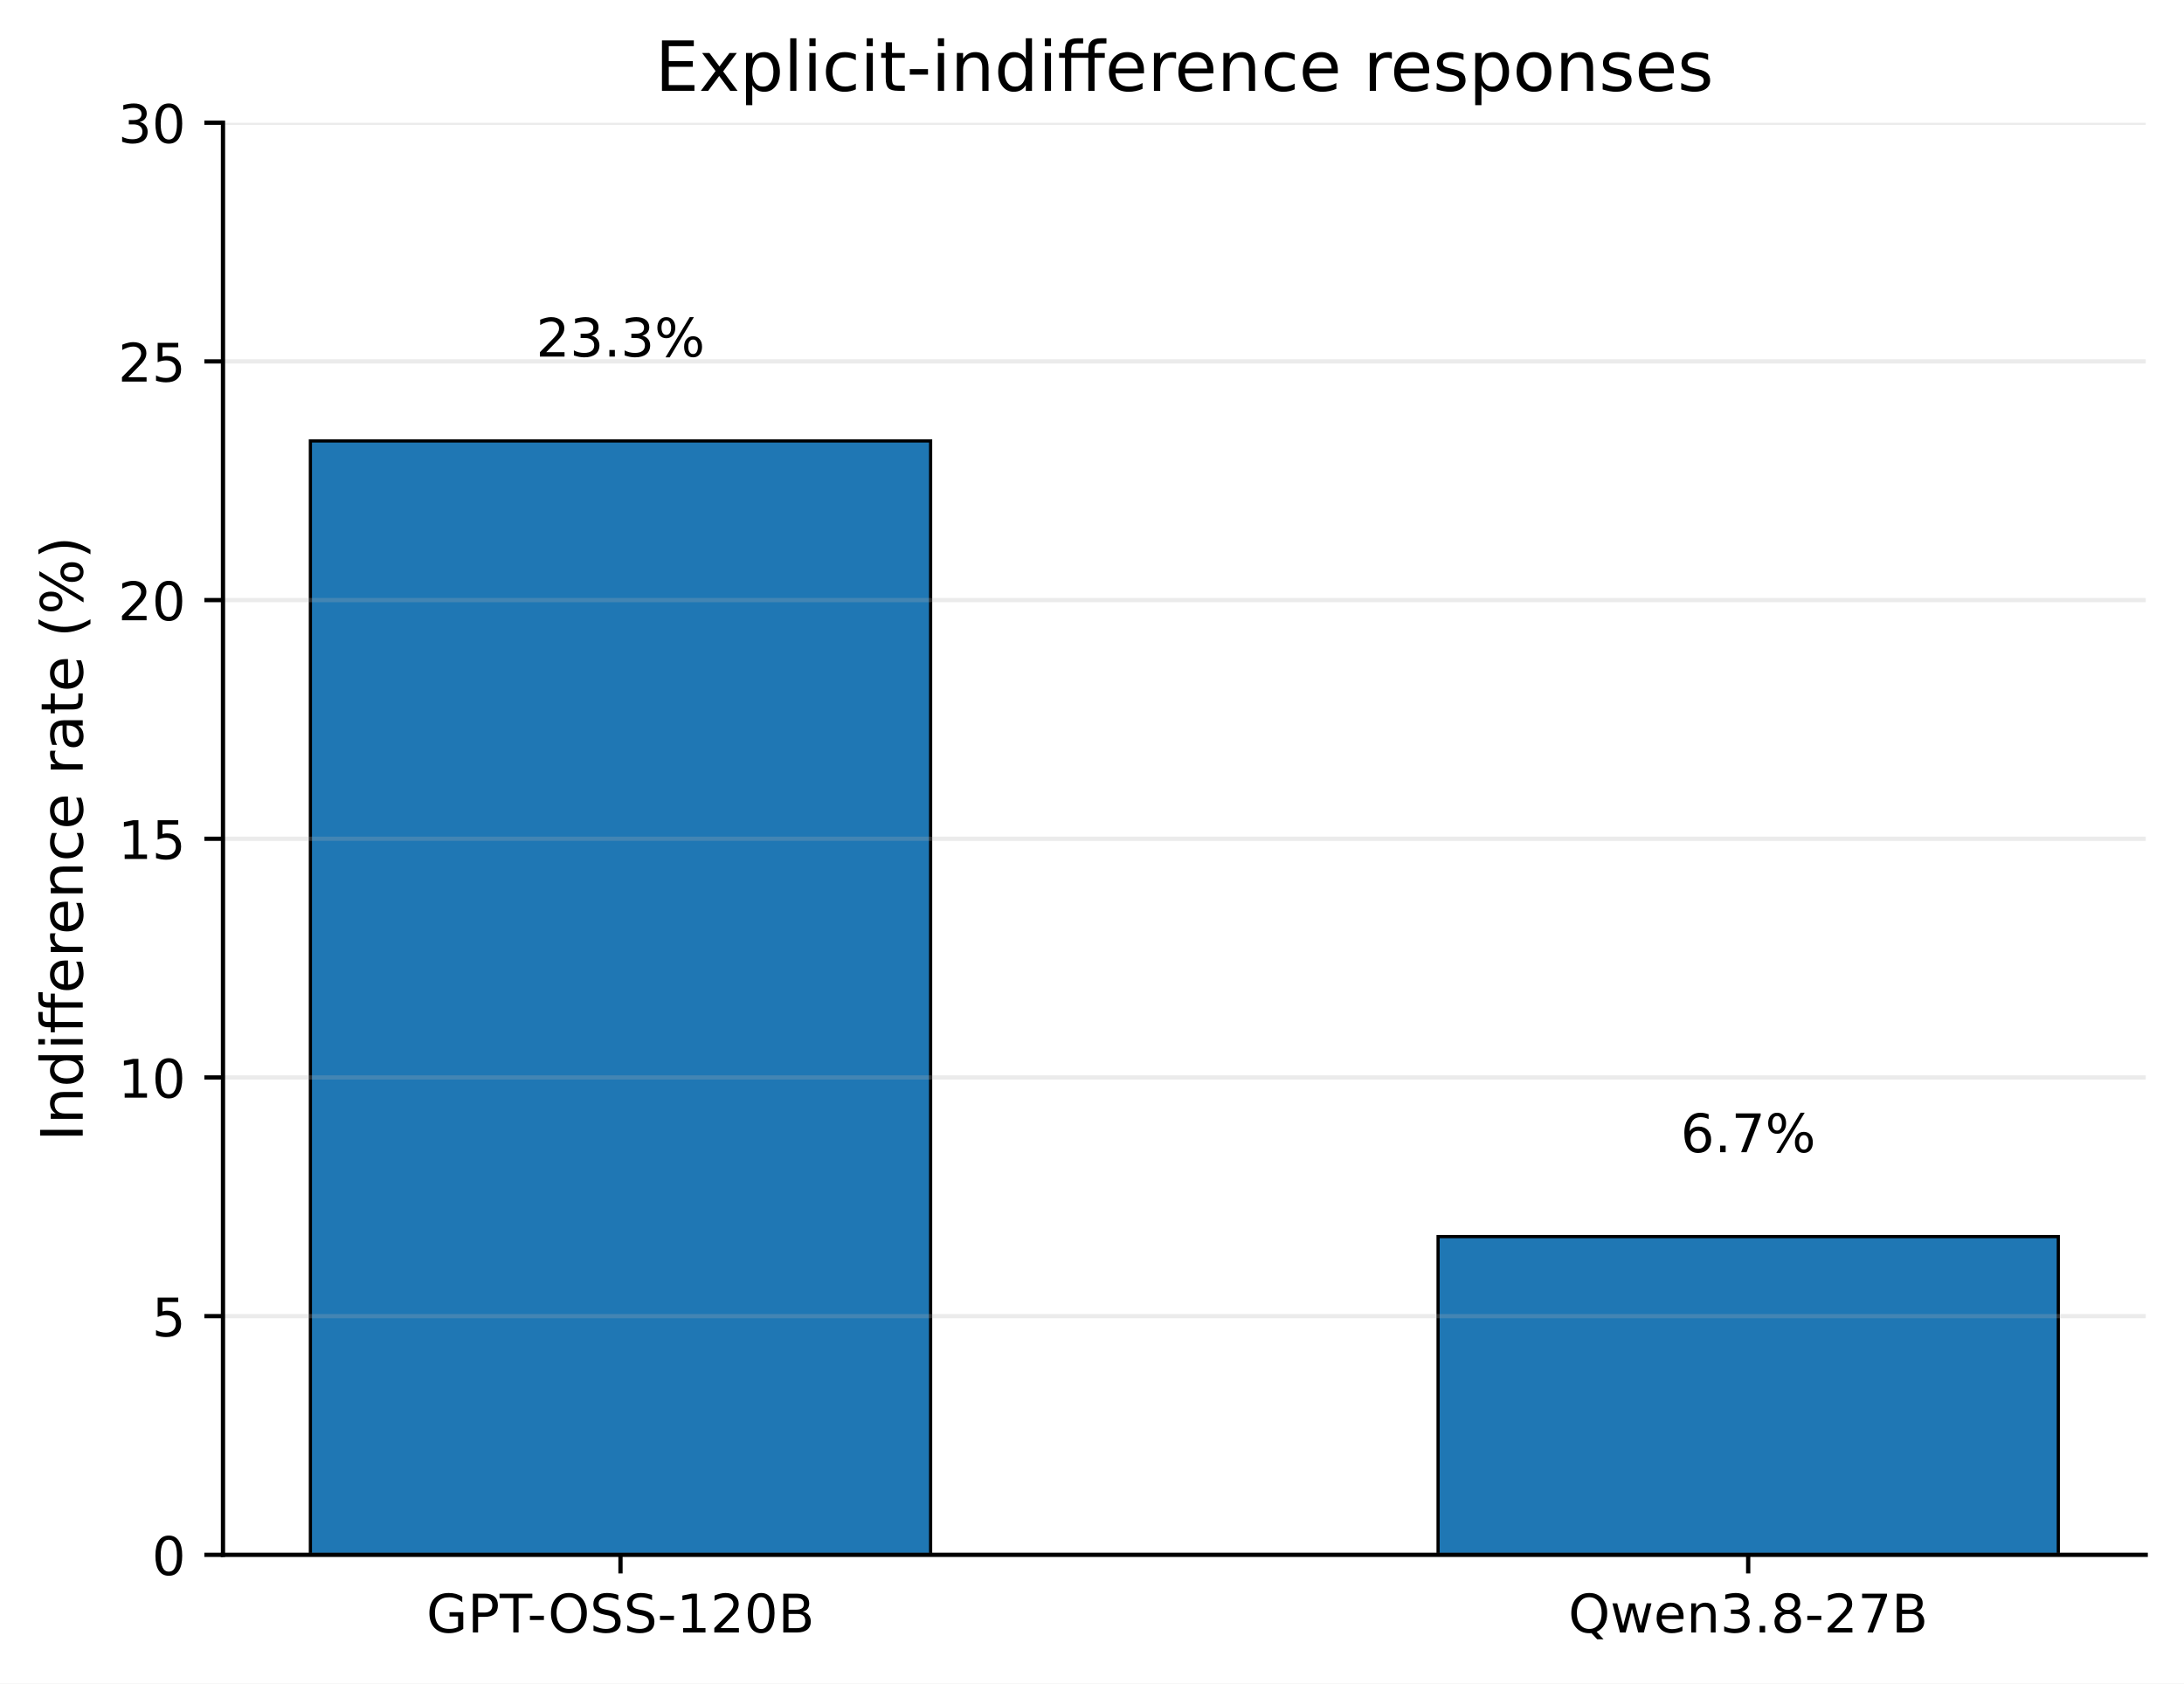
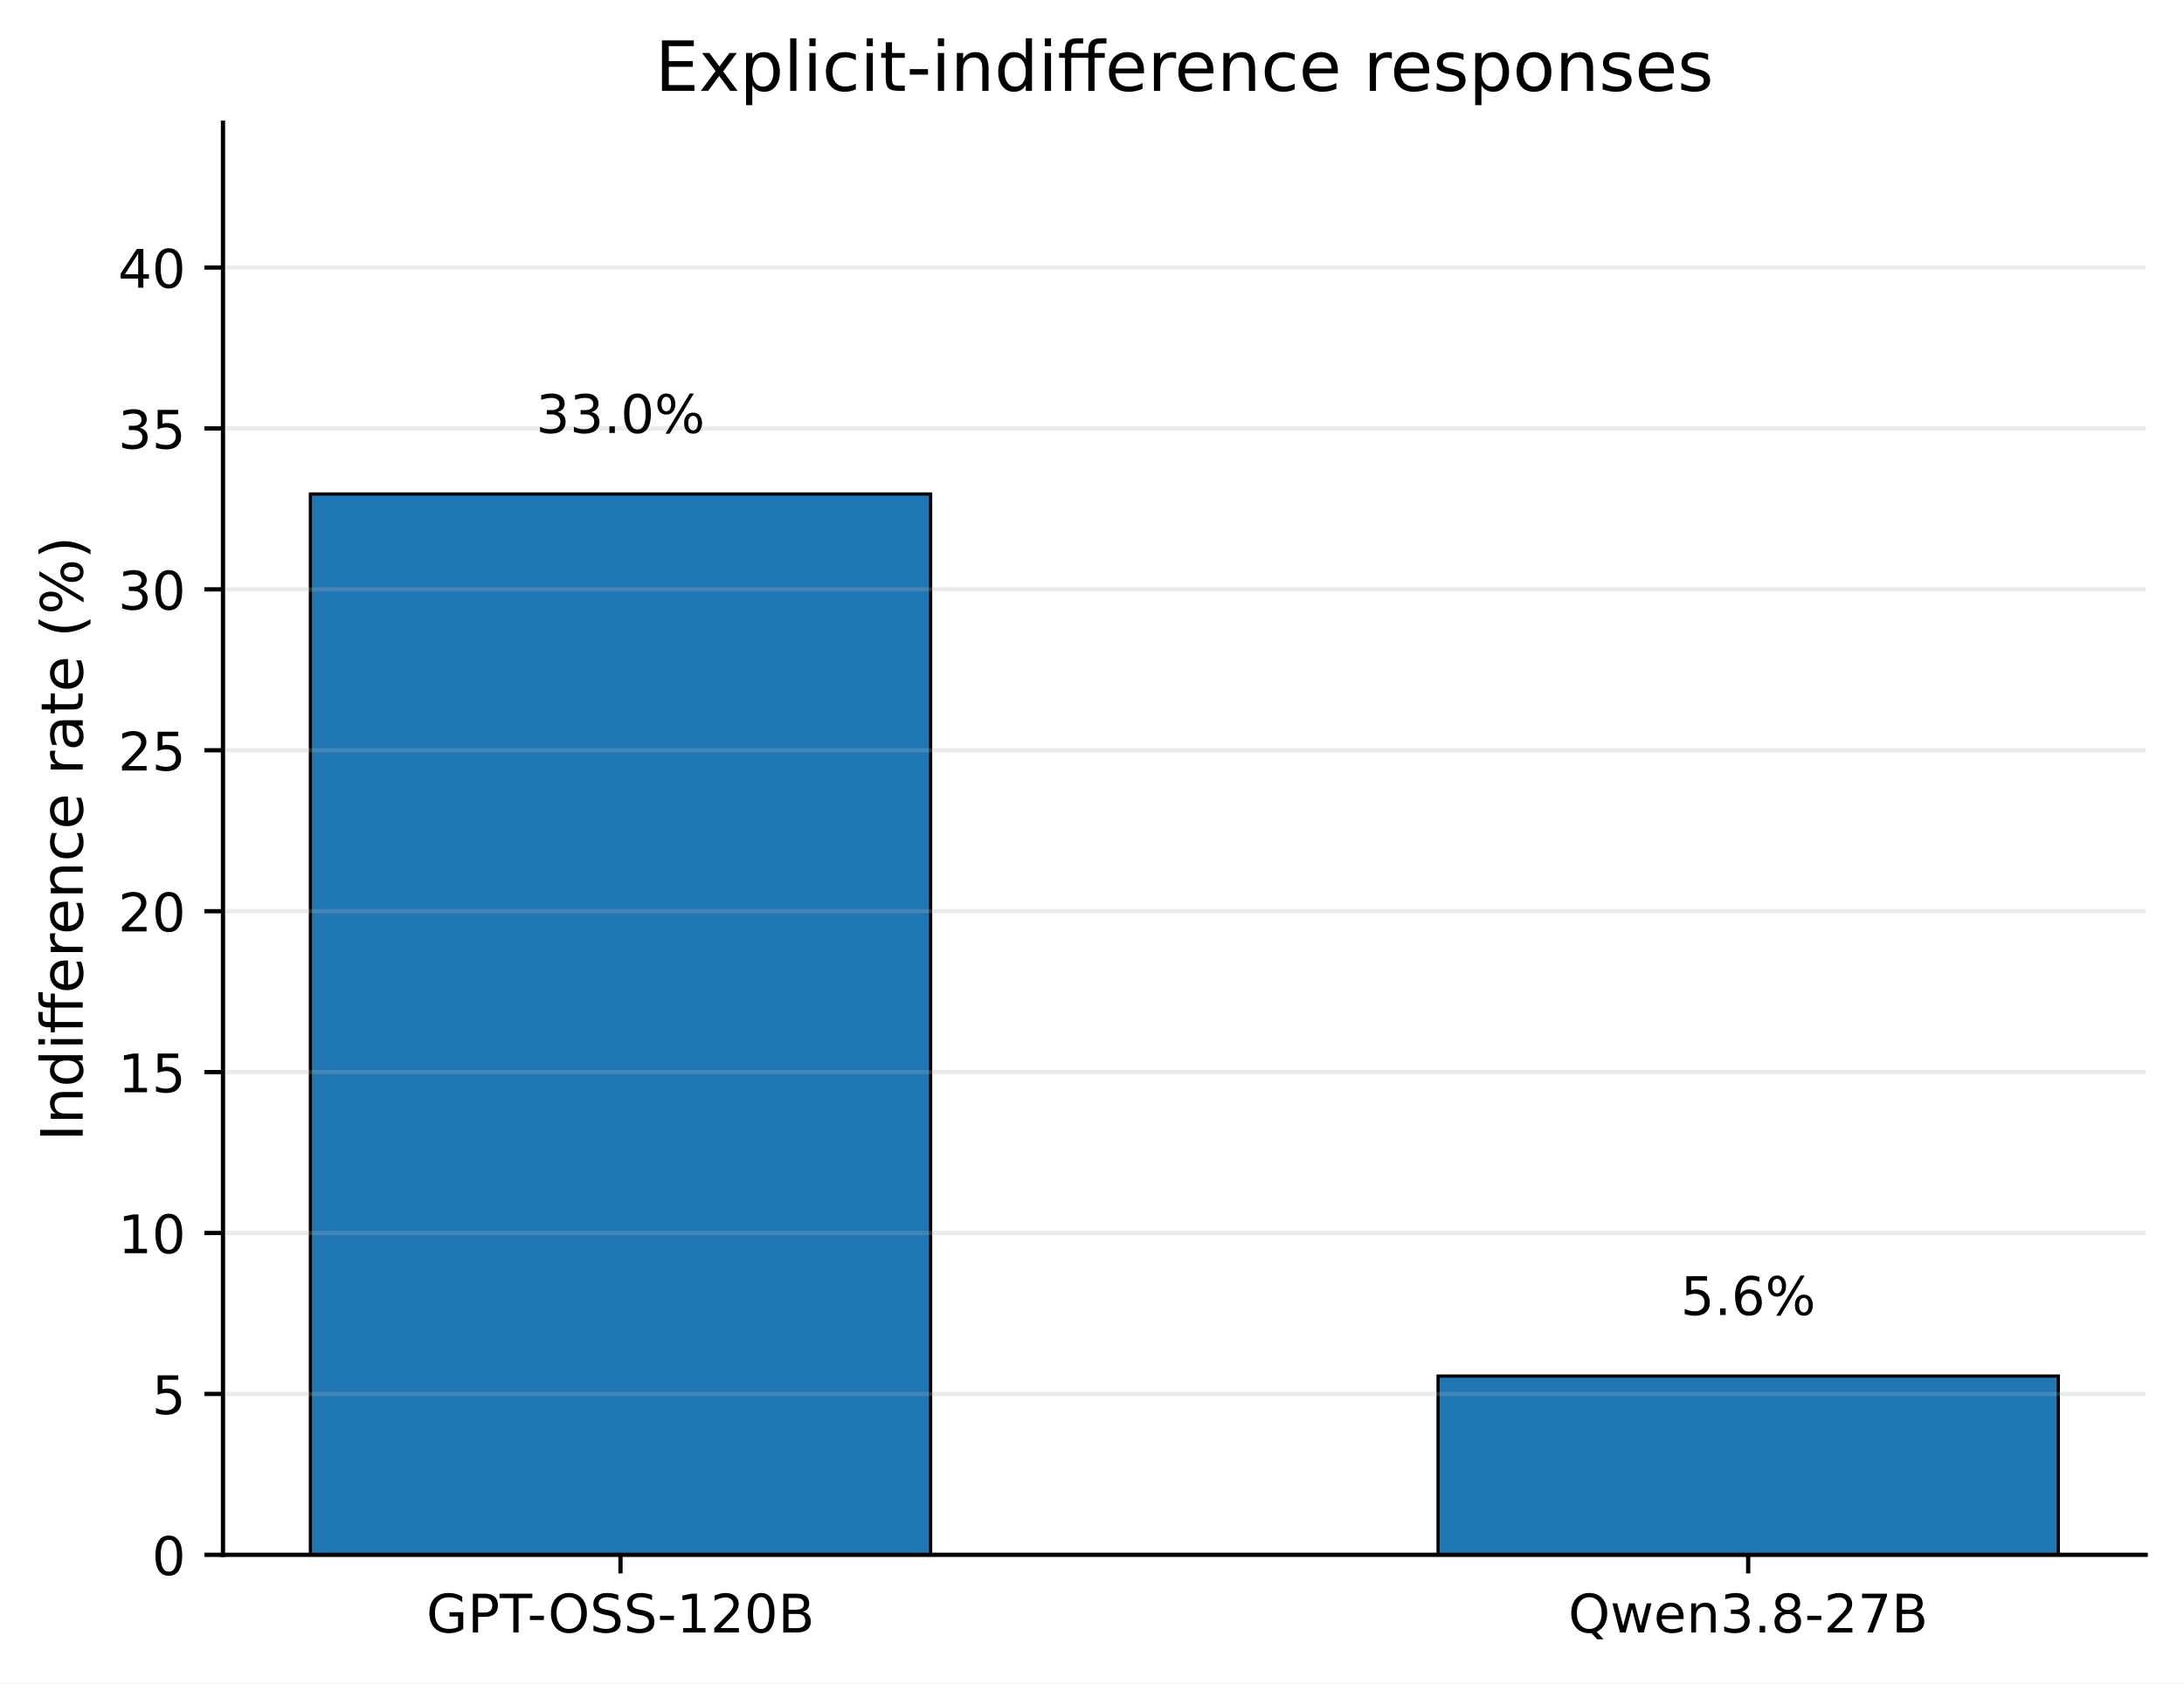
<svg xmlns="http://www.w3.org/2000/svg" xmlns:xlink="http://www.w3.org/1999/xlink" width="410.646pt" height="316.598pt" viewBox="0 0 410.646 316.598" version="1.1">
  <defs>
    <style type="text/css">*{stroke-linejoin: round; stroke-linecap: butt}</style>
  </defs>
  <g id="figure_1">
    <g id="patch_1">
      <path d="M 0 316.598  L 410.646 316.598  L 410.646 0  L 0 0  z " style="fill: #ffffff" />
    </g>
    <g id="axes_1">
      <g id="patch_2">
        <path d="M 41.926 292.398  L 403.446 292.398  L 403.446 23.078  L 41.926 23.078  z " style="fill: #ffffff" />
      </g>
      <g id="patch_3">
-         <path d="M 58.359 292.398  L 174.978 292.398  L 174.978 82.927  L 58.359 82.927  z " clip-path="url(#pffc0997124)" style="fill: #1f77b4; stroke: #000000; stroke-width: 0.6; stroke-linejoin: miter" />
+         <path d="M 58.359 292.398  L 174.978 292.398  L 174.978 92.902  L 58.359 92.902  z " clip-path="url(#pa7d1e734dc)" style="fill: #1f77b4; stroke: #000000; stroke-width: 0.6; stroke-linejoin: miter" />
      </g>
      <g id="patch_4">
-         <path d="M 270.394 292.398  L 387.013 292.398  L 387.013 232.549  L 270.394 232.549  z " clip-path="url(#pffc0997124)" style="fill: #1f77b4; stroke: #000000; stroke-width: 0.6; stroke-linejoin: miter" />
+         <path d="M 270.394 292.398  L 387.013 292.398  L 387.013 258.775  L 270.394 258.775  z " clip-path="url(#pa7d1e734dc)" style="fill: #1f77b4; stroke: #000000; stroke-width: 0.6; stroke-linejoin: miter" />
      </g>
      <g id="matplotlib.axis_1">
        <g id="xtick_1">
          <g id="line2d_1">
            <defs>
-               <path id="m2dc1c7b714" d="M 0 0  L 0 3.5  " style="stroke: #000000; stroke-width: 0.8" />
+               <path id="m3d6f9b6d3c" d="M 0 0  L 0 3.5  " style="stroke: #000000; stroke-width: 0.8" />
            </defs>
            <g>
-               <use xlink:href="#m2dc1c7b714" x="116.668" y="292.398" style="stroke: #000000; stroke-width: 0.8" />
+               <use xlink:href="#m3d6f9b6d3c" x="116.668" y="292.398" style="stroke: #000000; stroke-width: 0.8" />
            </g>
          </g>
          <g id="text_1">
            <g transform="translate(80.17842 306.9956) scale(0.1 -0.1)">
              <defs>
                <path id="DejaVuSans-2a" d="M 3809 666  L 3809 1919  L 2778 1919  L 2778 2438  L 4434 2438  L 4434 434  Q 4069 175 3628 42  Q 3188 -91 2688 -91  Q 1594 -91 976 548  Q 359 1188 359 2328  Q 359 3472 976 4111  Q 1594 4750 2688 4750  Q 3144 4750 3555 4637  Q 3966 4525 4313 4306  L 4313 3634  Q 3963 3931 3569 4081  Q 3175 4231 2741 4231  Q 1884 4231 1454 3753  Q 1025 3275 1025 2328  Q 1025 1384 1454 906  Q 1884 428 2741 428  Q 3075 428 3337 486  Q 3600 544 3809 666  z " transform="scale(0.015625)" />
                <path id="DejaVuSans-33" d="M 1259 4147  L 1259 2394  L 2053 2394  Q 2494 2394 2734 2622  Q 2975 2850 2975 3272  Q 2975 3691 2734 3919  Q 2494 4147 2053 4147  L 1259 4147  z M 628 4666  L 2053 4666  Q 2838 4666 3239 4311  Q 3641 3956 3641 3272  Q 3641 2581 3239 2228  Q 2838 1875 2053 1875  L 1259 1875  L 1259 0  L 628 0  L 628 4666  z " transform="scale(0.015625)" />
                <path id="DejaVuSans-37" d="M -19 4666  L 3928 4666  L 3928 4134  L 2272 4134  L 2272 0  L 1638 0  L 1638 4134  L -19 4134  L -19 4666  z " transform="scale(0.015625)" />
                <path id="DejaVuSans-10" d="M 313 2009  L 1997 2009  L 1997 1497  L 313 1497  L 313 2009  z " transform="scale(0.015625)" />
                <path id="DejaVuSans-32" d="M 2522 4238  Q 1834 4238 1429 3725  Q 1025 3213 1025 2328  Q 1025 1447 1429 934  Q 1834 422 2522 422  Q 3209 422 3611 934  Q 4013 1447 4013 2328  Q 4013 3213 3611 3725  Q 3209 4238 2522 4238  z M 2522 4750  Q 3503 4750 4090 4092  Q 4678 3434 4678 2328  Q 4678 1225 4090 567  Q 3503 -91 2522 -91  Q 1538 -91 948 565  Q 359 1222 359 2328  Q 359 3434 948 4092  Q 1538 4750 2522 4750  z " transform="scale(0.015625)" />
                <path id="DejaVuSans-36" d="M 3425 4513  L 3425 3897  Q 3066 4069 2747 4153  Q 2428 4238 2131 4238  Q 1616 4238 1336 4038  Q 1056 3838 1056 3469  Q 1056 3159 1242 3001  Q 1428 2844 1947 2747  L 2328 2669  Q 3034 2534 3370 2195  Q 3706 1856 3706 1288  Q 3706 609 3251 259  Q 2797 -91 1919 -91  Q 1588 -91 1214 -16  Q 841 59 441 206  L 441 856  Q 825 641 1194 531  Q 1563 422 1919 422  Q 2459 422 2753 634  Q 3047 847 3047 1241  Q 3047 1584 2836 1778  Q 2625 1972 2144 2069  L 1759 2144  Q 1053 2284 737 2584  Q 422 2884 422 3419  Q 422 4038 858 4394  Q 1294 4750 2059 4750  Q 2388 4750 2728 4690  Q 3069 4631 3425 4513  z " transform="scale(0.015625)" />
                <path id="DejaVuSans-14" d="M 794 531  L 1825 531  L 1825 4091  L 703 3866  L 703 4441  L 1819 4666  L 2450 4666  L 2450 531  L 3481 531  L 3481 0  L 794 0  L 794 531  z " transform="scale(0.015625)" />
                <path id="DejaVuSans-15" d="M 1228 531  L 3431 531  L 3431 0  L 469 0  L 469 531  Q 828 903 1448 1529  Q 2069 2156 2228 2338  Q 2531 2678 2651 2914  Q 2772 3150 2772 3378  Q 2772 3750 2511 3984  Q 2250 4219 1831 4219  Q 1534 4219 1204 4116  Q 875 4013 500 3803  L 500 4441  Q 881 4594 1212 4672  Q 1544 4750 1819 4750  Q 2544 4750 2975 4387  Q 3406 4025 3406 3419  Q 3406 3131 3298 2873  Q 3191 2616 2906 2266  Q 2828 2175 2409 1742  Q 1991 1309 1228 531  z " transform="scale(0.015625)" />
                <path id="DejaVuSans-13" d="M 2034 4250  Q 1547 4250 1301 3770  Q 1056 3291 1056 2328  Q 1056 1369 1301 889  Q 1547 409 2034 409  Q 2525 409 2770 889  Q 3016 1369 3016 2328  Q 3016 3291 2770 3770  Q 2525 4250 2034 4250  z M 2034 4750  Q 2819 4750 3233 4129  Q 3647 3509 3647 2328  Q 3647 1150 3233 529  Q 2819 -91 2034 -91  Q 1250 -91 836 529  Q 422 1150 422 2328  Q 422 3509 836 4129  Q 1250 4750 2034 4750  z " transform="scale(0.015625)" />
                <path id="DejaVuSans-25" d="M 1259 2228  L 1259 519  L 2272 519  Q 2781 519 3026 730  Q 3272 941 3272 1375  Q 3272 1813 3026 2020  Q 2781 2228 2272 2228  L 1259 2228  z M 1259 4147  L 1259 2741  L 2194 2741  Q 2656 2741 2882 2914  Q 3109 3088 3109 3444  Q 3109 3797 2882 3972  Q 2656 4147 2194 4147  L 1259 4147  z M 628 4666  L 2241 4666  Q 2963 4666 3353 4366  Q 3744 4066 3744 3513  Q 3744 3084 3544 2831  Q 3344 2578 2956 2516  Q 3422 2416 3680 2098  Q 3938 1781 3938 1306  Q 3938 681 3513 340  Q 3088 0 2303 0  L 628 0  L 628 4666  z " transform="scale(0.015625)" />
              </defs>
              <use xlink:href="#DejaVuSans-2a" />
              <use xlink:href="#DejaVuSans-33" transform="translate(77.48438 0)" />
              <use xlink:href="#DejaVuSans-37" transform="translate(137.7812 0)" />
              <use xlink:href="#DejaVuSans-10" transform="translate(189.6875 0)" />
              <use xlink:href="#DejaVuSans-32" transform="translate(228.5469 0)" />
              <use xlink:href="#DejaVuSans-36" transform="translate(307.2656 0)" />
              <use xlink:href="#DejaVuSans-36" transform="translate(370.75 0)" />
              <use xlink:href="#DejaVuSans-10" transform="translate(434.2344 0)" />
              <use xlink:href="#DejaVuSans-14" transform="translate(470.3125 0)" />
              <use xlink:href="#DejaVuSans-15" transform="translate(533.9375 0)" />
              <use xlink:href="#DejaVuSans-13" transform="translate(597.5625 0)" />
              <use xlink:href="#DejaVuSans-25" transform="translate(661.1875 0)" />
            </g>
          </g>
        </g>
        <g id="xtick_2">
          <g id="line2d_2">
            <g>
-               <use xlink:href="#m2dc1c7b714" x="328.703" y="292.398" style="stroke: #000000; stroke-width: 0.8" />
+               <use xlink:href="#m3d6f9b6d3c" x="328.703" y="292.398" style="stroke: #000000; stroke-width: 0.8" />
            </g>
          </g>
          <g id="text_2">
            <g transform="translate(294.8847 306.9956) scale(0.1 -0.1)">
              <defs>
                <path id="DejaVuSans-34" d="M 2522 4238  Q 1834 4238 1429 3725  Q 1025 3213 1025 2328  Q 1025 1447 1429 934  Q 1834 422 2522 422  Q 3209 422 3611 934  Q 4013 1447 4013 2328  Q 4013 3213 3611 3725  Q 3209 4238 2522 4238  z M 3406 84  L 4238 -825  L 3475 -825  L 2784 -78  Q 2681 -84 2626 -87  Q 2572 -91 2522 -91  Q 1538 -91 948 567  Q 359 1225 359 2328  Q 359 3434 948 4092  Q 1538 4750 2522 4750  Q 3503 4750 4090 4092  Q 4678 3434 4678 2328  Q 4678 1516 4351 937  Q 4025 359 3406 84  z " transform="scale(0.015625)" />
                <path id="DejaVuSans-5a" d="M 269 3500  L 844 3500  L 1563 769  L 2278 3500  L 2956 3500  L 3675 769  L 4391 3500  L 4966 3500  L 4050 0  L 3372 0  L 2619 2869  L 1863 0  L 1184 0  L 269 3500  z " transform="scale(0.015625)" />
                <path id="DejaVuSans-48" d="M 3597 1894  L 3597 1613  L 953 1613  Q 991 1019 1311 708  Q 1631 397 2203 397  Q 2534 397 2845 478  Q 3156 559 3463 722  L 3463 178  Q 3153 47 2828 -22  Q 2503 -91 2169 -91  Q 1331 -91 842 396  Q 353 884 353 1716  Q 353 2575 817 3079  Q 1281 3584 2069 3584  Q 2775 3584 3186 3129  Q 3597 2675 3597 1894  z M 3022 2063  Q 3016 2534 2758 2815  Q 2500 3097 2075 3097  Q 1594 3097 1305 2825  Q 1016 2553 972 2059  L 3022 2063  z " transform="scale(0.015625)" />
                <path id="DejaVuSans-51" d="M 3513 2113  L 3513 0  L 2938 0  L 2938 2094  Q 2938 2591 2744 2837  Q 2550 3084 2163 3084  Q 1697 3084 1428 2787  Q 1159 2491 1159 1978  L 1159 0  L 581 0  L 581 3500  L 1159 3500  L 1159 2956  Q 1366 3272 1645 3428  Q 1925 3584 2291 3584  Q 2894 3584 3203 3211  Q 3513 2838 3513 2113  z " transform="scale(0.015625)" />
                <path id="DejaVuSans-16" d="M 2597 2516  Q 3050 2419 3304 2112  Q 3559 1806 3559 1356  Q 3559 666 3084 287  Q 2609 -91 1734 -91  Q 1441 -91 1130 -33  Q 819 25 488 141  L 488 750  Q 750 597 1062 519  Q 1375 441 1716 441  Q 2309 441 2620 675  Q 2931 909 2931 1356  Q 2931 1769 2642 2001  Q 2353 2234 1838 2234  L 1294 2234  L 1294 2753  L 1863 2753  Q 2328 2753 2575 2939  Q 2822 3125 2822 3475  Q 2822 3834 2567 4026  Q 2313 4219 1838 4219  Q 1578 4219 1281 4162  Q 984 4106 628 3988  L 628 4550  Q 988 4650 1302 4700  Q 1616 4750 1894 4750  Q 2613 4750 3031 4423  Q 3450 4097 3450 3541  Q 3450 3153 3228 2886  Q 3006 2619 2597 2516  z " transform="scale(0.015625)" />
                <path id="DejaVuSans-11" d="M 684 794  L 1344 794  L 1344 0  L 684 0  L 684 794  z " transform="scale(0.015625)" />
                <path id="DejaVuSans-1b" d="M 2034 2216  Q 1584 2216 1326 1975  Q 1069 1734 1069 1313  Q 1069 891 1326 650  Q 1584 409 2034 409  Q 2484 409 2743 651  Q 3003 894 3003 1313  Q 3003 1734 2745 1975  Q 2488 2216 2034 2216  z M 1403 2484  Q 997 2584 770 2862  Q 544 3141 544 3541  Q 544 4100 942 4425  Q 1341 4750 2034 4750  Q 2731 4750 3128 4425  Q 3525 4100 3525 3541  Q 3525 3141 3298 2862  Q 3072 2584 2669 2484  Q 3125 2378 3379 2068  Q 3634 1759 3634 1313  Q 3634 634 3220 271  Q 2806 -91 2034 -91  Q 1263 -91 848 271  Q 434 634 434 1313  Q 434 1759 690 2068  Q 947 2378 1403 2484  z M 1172 3481  Q 1172 3119 1398 2916  Q 1625 2713 2034 2713  Q 2441 2713 2670 2916  Q 2900 3119 2900 3481  Q 2900 3844 2670 4047  Q 2441 4250 2034 4250  Q 1625 4250 1398 4047  Q 1172 3844 1172 3481  z " transform="scale(0.015625)" />
                <path id="DejaVuSans-1a" d="M 525 4666  L 3525 4666  L 3525 4397  L 1831 0  L 1172 0  L 2766 4134  L 525 4134  L 525 4666  z " transform="scale(0.015625)" />
              </defs>
              <use xlink:href="#DejaVuSans-34" />
              <use xlink:href="#DejaVuSans-5a" transform="translate(78.71875 0)" />
              <use xlink:href="#DejaVuSans-48" transform="translate(160.5 0)" />
              <use xlink:href="#DejaVuSans-51" transform="translate(222.0312 0)" />
              <use xlink:href="#DejaVuSans-16" transform="translate(285.4062 0)" />
              <use xlink:href="#DejaVuSans-11" transform="translate(349.0312 0)" />
              <use xlink:href="#DejaVuSans-1b" transform="translate(380.8125 0)" />
              <use xlink:href="#DejaVuSans-10" transform="translate(444.4375 0)" />
              <use xlink:href="#DejaVuSans-15" transform="translate(480.5156 0)" />
              <use xlink:href="#DejaVuSans-1a" transform="translate(544.1406 0)" />
              <use xlink:href="#DejaVuSans-25" transform="translate(607.7656 0)" />
            </g>
          </g>
        </g>
      </g>
      <g id="matplotlib.axis_2">
        <g id="ytick_1">
          <g id="line2d_3">
-             <path d="M 41.926 292.398  L 403.446 292.398  " clip-path="url(#pffc0997124)" style="fill: none; stroke: #b0b0b0; stroke-opacity: 0.25; stroke-width: 0.8; stroke-linecap: square" />
+             <path d="M 41.926 292.398  L 403.446 292.398  " clip-path="url(#pa7d1e734dc)" style="fill: none; stroke: #b0b0b0; stroke-opacity: 0.25; stroke-width: 0.8; stroke-linecap: square" />
          </g>
          <g id="line2d_4">
            <defs>
-               <path id="m102a17c8d6" d="M 0 0  L -3.5 0  " style="stroke: #000000; stroke-width: 0.8" />
+               <path id="m7eddc4b031" d="M 0 0  L -3.5 0  " style="stroke: #000000; stroke-width: 0.8" />
            </defs>
            <g>
-               <use xlink:href="#m102a17c8d6" x="41.926" y="292.398" style="stroke: #000000; stroke-width: 0.8" />
+               <use xlink:href="#m7eddc4b031" x="41.926" y="292.398" style="stroke: #000000; stroke-width: 0.8" />
            </g>
          </g>
          <g id="text_3">
            <g transform="translate(28.56336 296.1968) scale(0.1 -0.1)">
              <use xlink:href="#DejaVuSans-13" />
            </g>
          </g>
        </g>
        <g id="ytick_2">
          <g id="line2d_5">
-             <path d="M 41.926 247.511  L 403.446 247.511  " clip-path="url(#pffc0997124)" style="fill: none; stroke: #b0b0b0; stroke-opacity: 0.25; stroke-width: 0.8; stroke-linecap: square" />
+             <path d="M 41.926 262.137  L 403.446 262.137  " clip-path="url(#pa7d1e734dc)" style="fill: none; stroke: #b0b0b0; stroke-opacity: 0.25; stroke-width: 0.8; stroke-linecap: square" />
          </g>
          <g id="line2d_6">
            <g>
-               <use xlink:href="#m102a17c8d6" x="41.926" y="247.511" style="stroke: #000000; stroke-width: 0.8" />
+               <use xlink:href="#m7eddc4b031" x="41.926" y="262.137" style="stroke: #000000; stroke-width: 0.8" />
            </g>
          </g>
          <g id="text_4">
-             <g transform="translate(28.56336 251.3101) scale(0.1 -0.1)">
+             <g transform="translate(28.56336 265.9361) scale(0.1 -0.1)">
              <defs>
                <path id="DejaVuSans-18" d="M 691 4666  L 3169 4666  L 3169 4134  L 1269 4134  L 1269 2991  Q 1406 3038 1543 3061  Q 1681 3084 1819 3084  Q 2600 3084 3056 2656  Q 3513 2228 3513 1497  Q 3513 744 3044 326  Q 2575 -91 1722 -91  Q 1428 -91 1123 -41  Q 819 9 494 109  L 494 744  Q 775 591 1075 516  Q 1375 441 1709 441  Q 2250 441 2565 725  Q 2881 1009 2881 1497  Q 2881 1984 2565 2268  Q 2250 2553 1709 2553  Q 1456 2553 1204 2497  Q 953 2441 691 2322  L 691 4666  z " transform="scale(0.015625)" />
              </defs>
              <use xlink:href="#DejaVuSans-18" />
            </g>
          </g>
        </g>
        <g id="ytick_3">
          <g id="line2d_7">
-             <path d="M 41.926 202.625  L 403.446 202.625  " clip-path="url(#pffc0997124)" style="fill: none; stroke: #b0b0b0; stroke-opacity: 0.25; stroke-width: 0.8; stroke-linecap: square" />
+             <path d="M 41.926 231.877  L 403.446 231.877  " clip-path="url(#pa7d1e734dc)" style="fill: none; stroke: #b0b0b0; stroke-opacity: 0.25; stroke-width: 0.8; stroke-linecap: square" />
          </g>
          <g id="line2d_8">
            <g>
-               <use xlink:href="#m102a17c8d6" x="41.926" y="202.625" style="stroke: #000000; stroke-width: 0.8" />
+               <use xlink:href="#m7eddc4b031" x="41.926" y="231.877" style="stroke: #000000; stroke-width: 0.8" />
            </g>
          </g>
          <g id="text_5">
-             <g transform="translate(22.20086 206.4235) scale(0.1 -0.1)">
+             <g transform="translate(22.20086 235.6754) scale(0.1 -0.1)">
              <use xlink:href="#DejaVuSans-14" />
              <use xlink:href="#DejaVuSans-13" transform="translate(63.625 0)" />
            </g>
          </g>
        </g>
        <g id="ytick_4">
          <g id="line2d_9">
-             <path d="M 41.926 157.738  L 403.446 157.738  " clip-path="url(#pffc0997124)" style="fill: none; stroke: #b0b0b0; stroke-opacity: 0.25; stroke-width: 0.8; stroke-linecap: square" />
+             <path d="M 41.926 201.616  L 403.446 201.616  " clip-path="url(#pa7d1e734dc)" style="fill: none; stroke: #b0b0b0; stroke-opacity: 0.25; stroke-width: 0.8; stroke-linecap: square" />
          </g>
          <g id="line2d_10">
            <g>
-               <use xlink:href="#m102a17c8d6" x="41.926" y="157.738" style="stroke: #000000; stroke-width: 0.8" />
+               <use xlink:href="#m7eddc4b031" x="41.926" y="201.616" style="stroke: #000000; stroke-width: 0.8" />
            </g>
          </g>
          <g id="text_6">
-             <g transform="translate(22.20086 161.5368) scale(0.1 -0.1)">
+             <g transform="translate(22.20086 205.4148) scale(0.1 -0.1)">
              <use xlink:href="#DejaVuSans-14" />
              <use xlink:href="#DejaVuSans-18" transform="translate(63.625 0)" />
            </g>
          </g>
        </g>
        <g id="ytick_5">
          <g id="line2d_11">
-             <path d="M 41.926 112.851  L 403.446 112.851  " clip-path="url(#pffc0997124)" style="fill: none; stroke: #b0b0b0; stroke-opacity: 0.25; stroke-width: 0.8; stroke-linecap: square" />
+             <path d="M 41.926 171.355  L 403.446 171.355  " clip-path="url(#pa7d1e734dc)" style="fill: none; stroke: #b0b0b0; stroke-opacity: 0.25; stroke-width: 0.8; stroke-linecap: square" />
          </g>
          <g id="line2d_12">
            <g>
-               <use xlink:href="#m102a17c8d6" x="41.926" y="112.851" style="stroke: #000000; stroke-width: 0.8" />
+               <use xlink:href="#m7eddc4b031" x="41.926" y="171.355" style="stroke: #000000; stroke-width: 0.8" />
            </g>
          </g>
          <g id="text_7">
-             <g transform="translate(22.20086 116.6501) scale(0.1 -0.1)">
+             <g transform="translate(22.20086 175.1541) scale(0.1 -0.1)">
              <use xlink:href="#DejaVuSans-15" />
              <use xlink:href="#DejaVuSans-13" transform="translate(63.625 0)" />
            </g>
          </g>
        </g>
        <g id="ytick_6">
          <g id="line2d_13">
-             <path d="M 41.926 67.965  L 403.446 67.965  " clip-path="url(#pffc0997124)" style="fill: none; stroke: #b0b0b0; stroke-opacity: 0.25; stroke-width: 0.8; stroke-linecap: square" />
+             <path d="M 41.926 141.095  L 403.446 141.095  " clip-path="url(#pa7d1e734dc)" style="fill: none; stroke: #b0b0b0; stroke-opacity: 0.25; stroke-width: 0.8; stroke-linecap: square" />
          </g>
          <g id="line2d_14">
            <g>
-               <use xlink:href="#m102a17c8d6" x="41.926" y="67.965" style="stroke: #000000; stroke-width: 0.8" />
+               <use xlink:href="#m7eddc4b031" x="41.926" y="141.095" style="stroke: #000000; stroke-width: 0.8" />
            </g>
          </g>
          <g id="text_8">
-             <g transform="translate(22.20086 71.76346) scale(0.1 -0.1)">
+             <g transform="translate(22.20086 144.8934) scale(0.1 -0.1)">
              <use xlink:href="#DejaVuSans-15" />
              <use xlink:href="#DejaVuSans-18" transform="translate(63.625 0)" />
            </g>
          </g>
        </g>
        <g id="ytick_7">
          <g id="line2d_15">
-             <path d="M 41.926 23.078  L 403.446 23.078  " clip-path="url(#pffc0997124)" style="fill: none; stroke: #b0b0b0; stroke-opacity: 0.25; stroke-width: 0.8; stroke-linecap: square" />
+             <path d="M 41.926 110.834  L 403.446 110.834  " clip-path="url(#pa7d1e734dc)" style="fill: none; stroke: #b0b0b0; stroke-opacity: 0.25; stroke-width: 0.8; stroke-linecap: square" />
          </g>
          <g id="line2d_16">
            <g>
-               <use xlink:href="#m102a17c8d6" x="41.926" y="23.078" style="stroke: #000000; stroke-width: 0.8" />
+               <use xlink:href="#m7eddc4b031" x="41.926" y="110.834" style="stroke: #000000; stroke-width: 0.8" />
            </g>
          </g>
          <g id="text_9">
-             <g transform="translate(22.20086 26.8768) scale(0.1 -0.1)">
+             <g transform="translate(22.20086 114.6328) scale(0.1 -0.1)">
              <use xlink:href="#DejaVuSans-16" />
              <use xlink:href="#DejaVuSans-13" transform="translate(63.625 0)" />
            </g>
          </g>
        </g>
-         <g id="text_10">
+         <g id="ytick_8">
+           <g id="line2d_17">
+             <path d="M 41.926 80.573  L 403.446 80.573  " clip-path="url(#pa7d1e734dc)" style="fill: none; stroke: #b0b0b0; stroke-opacity: 0.25; stroke-width: 0.8; stroke-linecap: square" />
+           </g>
+           <g id="line2d_18">
+             <g>
+               <use xlink:href="#m7eddc4b031" x="41.926" y="80.573" style="stroke: #000000; stroke-width: 0.8" />
+             </g>
+           </g>
+           <g id="text_10">
+             <g transform="translate(22.20086 84.37208) scale(0.1 -0.1)">
+               <use xlink:href="#DejaVuSans-16" />
+               <use xlink:href="#DejaVuSans-18" transform="translate(63.625 0)" />
+             </g>
+           </g>
+         </g>
+         <g id="ytick_9">
+           <g id="line2d_19">
+             <path d="M 41.926 50.313  L 403.446 50.313  " clip-path="url(#pa7d1e734dc)" style="fill: none; stroke: #b0b0b0; stroke-opacity: 0.25; stroke-width: 0.8; stroke-linecap: square" />
+           </g>
+           <g id="line2d_20">
+             <g>
+               <use xlink:href="#m7eddc4b031" x="41.926" y="50.313" style="stroke: #000000; stroke-width: 0.8" />
+             </g>
+           </g>
+           <g id="text_11">
+             <g transform="translate(22.20086 54.1114) scale(0.1 -0.1)">
+               <defs>
+                 <path id="DejaVuSans-17" d="M 2419 4116  L 825 1625  L 2419 1625  L 2419 4116  z M 2253 4666  L 3047 4666  L 3047 1625  L 3713 1625  L 3713 1100  L 3047 1100  L 3047 0  L 2419 0  L 2419 1100  L 313 1100  L 313 1709  L 2253 4666  z " transform="scale(0.015625)" />
+               </defs>
+               <use xlink:href="#DejaVuSans-17" />
+               <use xlink:href="#DejaVuSans-13" transform="translate(63.625 0)" />
+             </g>
+           </g>
+         </g>
+         <g id="text_12">
          <g transform="translate(15.55828 214.6423) rotate(-90) scale(0.11 -0.11)">
            <defs>
              <path id="DejaVuSans-2c" d="M 628 4666  L 1259 4666  L 1259 0  L 628 0  L 628 4666  z " transform="scale(0.015625)" />
              <path id="DejaVuSans-47" d="M 2906 2969  L 2906 4863  L 3481 4863  L 3481 0  L 2906 0  L 2906 525  Q 2725 213 2448 61  Q 2172 -91 1784 -91  Q 1150 -91 751 415  Q 353 922 353 1747  Q 353 2572 751 3078  Q 1150 3584 1784 3584  Q 2172 3584 2448 3432  Q 2725 3281 2906 2969  z M 947 1747  Q 947 1113 1208 752  Q 1469 391 1925 391  Q 2381 391 2643 752  Q 2906 1113 2906 1747  Q 2906 2381 2643 2742  Q 2381 3103 1925 3103  Q 1469 3103 1208 2742  Q 947 2381 947 1747  z " transform="scale(0.015625)" />
              <path id="DejaVuSans-4c" d="M 603 3500  L 1178 3500  L 1178 0  L 603 0  L 603 3500  z M 603 4863  L 1178 4863  L 1178 4134  L 603 4134  L 603 4863  z " transform="scale(0.015625)" />
              <path id="DejaVuSans-13ae" d="M 4531 4863  L 4531 4384  L 3981 4384  Q 3672 4384 3551 4259  Q 3431 4134 3431 3809  L 3431 3500  L 4378 3500  L 4378 3053  L 3431 3053  L 3431 0  L 2853 0  L 2853 3053  L 1275 3053  L 1275 0  L 697 0  L 697 3053  L 147 3053  L 147 3500  L 697 3500  L 697 3744  Q 697 4328 969 4595  Q 1241 4863 1831 4863  L 2375 4863  L 2375 4384  L 1825 4384  Q 1516 4384 1394 4259  Q 1275 4134 1275 3809  L 1275 3500  L 2853 3500  L 2853 3744  Q 2853 4328 3125 4595  Q 3397 4863 3988 4863  L 4531 4863  z " transform="scale(0.015625)" />
              <path id="DejaVuSans-55" d="M 2631 2963  Q 2534 3019 2420 3045  Q 2306 3072 2169 3072  Q 1681 3072 1420 2755  Q 1159 2438 1159 1844  L 1159 0  L 581 0  L 581 3500  L 1159 3500  L 1159 2956  Q 1341 3275 1631 3429  Q 1922 3584 2338 3584  Q 2397 3584 2469 3576  Q 2541 3569 2628 3553  L 2631 2963  z " transform="scale(0.015625)" />
              <path id="DejaVuSans-46" d="M 3122 3366  L 3122 2828  Q 2878 2963 2633 3030  Q 2388 3097 2138 3097  Q 1578 3097 1268 2742  Q 959 2388 959 1747  Q 959 1106 1268 751  Q 1578 397 2138 397  Q 2388 397 2633 464  Q 2878 531 3122 666  L 3122 134  Q 2881 22 2623 -34  Q 2366 -91 2075 -91  Q 1284 -91 818 406  Q 353 903 353 1747  Q 353 2603 823 3093  Q 1294 3584 2113 3584  Q 2378 3584 2631 3529  Q 2884 3475 3122 3366  z " transform="scale(0.015625)" />
              <path id="DejaVuSans-3" transform="scale(0.015625)" />
              <path id="DejaVuSans-44" d="M 2194 1759  Q 1497 1759 1228 1600  Q 959 1441 959 1056  Q 959 750 1161 570  Q 1363 391 1709 391  Q 2188 391 2477 730  Q 2766 1069 2766 1631  L 2766 1759  L 2194 1759  z M 3341 1997  L 3341 0  L 2766 0  L 2766 531  Q 2569 213 2275 61  Q 1981 -91 1556 -91  Q 1019 -91 701 211  Q 384 513 384 1019  Q 384 1609 779 1909  Q 1175 2209 1959 2209  L 2766 2209  L 2766 2266  Q 2766 2663 2505 2880  Q 2244 3097 1772 3097  Q 1472 3097 1187 3025  Q 903 2953 641 2809  L 641 3341  Q 956 3463 1253 3523  Q 1550 3584 1831 3584  Q 2591 3584 2966 3190  Q 3341 2797 3341 1997  z " transform="scale(0.015625)" />
              <path id="DejaVuSans-57" d="M 1172 4494  L 1172 3500  L 2356 3500  L 2356 3053  L 1172 3053  L 1172 1153  Q 1172 725 1289 603  Q 1406 481 1766 481  L 2356 481  L 2356 0  L 1766 0  Q 1100 0 847 248  Q 594 497 594 1153  L 594 3053  L 172 3053  L 172 3500  L 594 3500  L 594 4494  L 1172 4494  z " transform="scale(0.015625)" />
              <path id="DejaVuSans-b" d="M 1984 4856  Q 1566 4138 1362 3434  Q 1159 2731 1159 2009  Q 1159 1288 1364 580  Q 1569 -128 1984 -844  L 1484 -844  Q 1016 -109 783 600  Q 550 1309 550 2009  Q 550 2706 781 3412  Q 1013 4119 1484 4856  L 1984 4856  z " transform="scale(0.015625)" />
              <path id="DejaVuSans-8" d="M 4653 2053  Q 4381 2053 4226 1822  Q 4072 1591 4072 1178  Q 4072 772 4226 539  Q 4381 306 4653 306  Q 4919 306 5073 539  Q 5228 772 5228 1178  Q 5228 1588 5073 1820  Q 4919 2053 4653 2053  z M 4653 2450  Q 5147 2450 5437 2106  Q 5728 1763 5728 1178  Q 5728 594 5436 251  Q 5144 -91 4653 -91  Q 4153 -91 3862 251  Q 3572 594 3572 1178  Q 3572 1766 3864 2108  Q 4156 2450 4653 2450  z M 1428 4353  Q 1159 4353 1004 4120  Q 850 3888 850 3481  Q 850 3069 1003 2837  Q 1156 2606 1428 2606  Q 1700 2606 1854 2837  Q 2009 3069 2009 3481  Q 2009 3884 1853 4118  Q 1697 4353 1428 4353  z M 4250 4750  L 4750 4750  L 1831 -91  L 1331 -91  L 4250 4750  z M 1428 4750  Q 1922 4750 2215 4408  Q 2509 4066 2509 3481  Q 2509 2891 2217 2550  Q 1925 2209 1428 2209  Q 931 2209 642 2551  Q 353 2894 353 3481  Q 353 4063 643 4406  Q 934 4750 1428 4750  z " transform="scale(0.015625)" />
              <path id="DejaVuSans-c" d="M 513 4856  L 1013 4856  Q 1481 4119 1714 3412  Q 1947 2706 1947 2009  Q 1947 1309 1714 600  Q 1481 -109 1013 -844  L 513 -844  Q 928 -128 1133 580  Q 1338 1288 1338 2009  Q 1338 2731 1133 3434  Q 928 4138 513 4856  z " transform="scale(0.015625)" />
            </defs>
            <use xlink:href="#DejaVuSans-2c" />
            <use xlink:href="#DejaVuSans-51" transform="translate(29.5 0)" />
            <use xlink:href="#DejaVuSans-47" transform="translate(92.875 0)" />
            <use xlink:href="#DejaVuSans-4c" transform="translate(156.3594 0)" />
            <use xlink:href="#DejaVuSans-13ae" transform="translate(184.1406 0)" />
            <use xlink:href="#DejaVuSans-48" transform="translate(253.0312 0)" />
            <use xlink:href="#DejaVuSans-55" transform="translate(314.5625 0)" />
            <use xlink:href="#DejaVuSans-48" transform="translate(353.4688 0)" />
            <use xlink:href="#DejaVuSans-51" transform="translate(415 0)" />
            <use xlink:href="#DejaVuSans-46" transform="translate(478.375 0)" />
            <use xlink:href="#DejaVuSans-48" transform="translate(533.3594 0)" />
            <use xlink:href="#DejaVuSans-3" transform="translate(594.8906 0)" />
            <use xlink:href="#DejaVuSans-55" transform="translate(626.6719 0)" />
            <use xlink:href="#DejaVuSans-44" transform="translate(667.7812 0)" />
            <use xlink:href="#DejaVuSans-57" transform="translate(729.0625 0)" />
            <use xlink:href="#DejaVuSans-48" transform="translate(768.2656 0)" />
            <use xlink:href="#DejaVuSans-3" transform="translate(829.7969 0)" />
            <use xlink:href="#DejaVuSans-b" transform="translate(861.5781 0)" />
            <use xlink:href="#DejaVuSans-8" transform="translate(900.5938 0)" />
            <use xlink:href="#DejaVuSans-c" transform="translate(995.6094 0)" />
          </g>
        </g>
      </g>
      <g id="patch_5">
        <path d="M 41.926 292.398  L 41.926 23.078  " style="fill: none; stroke: #000000; stroke-width: 0.8; stroke-linejoin: miter; stroke-linecap: square" />
      </g>
      <g id="patch_6">
        <path d="M 41.926 292.398  L 403.446 292.398  " style="fill: none; stroke: #000000; stroke-width: 0.8; stroke-linejoin: miter; stroke-linecap: square" />
      </g>
-       <g id="text_11">
-         <g transform="translate(100.7847 67.05851) scale(0.1 -0.1)">
-           <use xlink:href="#DejaVuSans-15" />
+       <g id="text_13">
+         <g transform="translate(100.7847 81.42113) scale(0.1 -0.1)">
+           <use xlink:href="#DejaVuSans-16" />
          <use xlink:href="#DejaVuSans-16" transform="translate(63.625 0)" />
          <use xlink:href="#DejaVuSans-11" transform="translate(127.25 0)" />
-           <use xlink:href="#DejaVuSans-16" transform="translate(159.0312 0)" />
+           <use xlink:href="#DejaVuSans-13" transform="translate(159.0312 0)" />
          <use xlink:href="#DejaVuSans-8" transform="translate(222.6562 0)" />
        </g>
      </g>
-       <g id="text_12">
-         <g transform="translate(316.0011 216.6807) scale(0.1 -0.1)">
+       <g id="text_14">
+         <g transform="translate(316.0011 247.2945) scale(0.1 -0.1)">
          <defs>
            <path id="DejaVuSans-19" d="M 2113 2584  Q 1688 2584 1439 2293  Q 1191 2003 1191 1497  Q 1191 994 1439 701  Q 1688 409 2113 409  Q 2538 409 2786 701  Q 3034 994 3034 1497  Q 3034 2003 2786 2293  Q 2538 2584 2113 2584  z M 3366 4563  L 3366 3988  Q 3128 4100 2886 4159  Q 2644 4219 2406 4219  Q 1781 4219 1451 3797  Q 1122 3375 1075 2522  Q 1259 2794 1537 2939  Q 1816 3084 2150 3084  Q 2853 3084 3261 2657  Q 3669 2231 3669 1497  Q 3669 778 3244 343  Q 2819 -91 2113 -91  Q 1303 -91 875 529  Q 447 1150 447 2328  Q 447 3434 972 4092  Q 1497 4750 2381 4750  Q 2619 4750 2861 4703  Q 3103 4656 3366 4563  z " transform="scale(0.015625)" />
          </defs>
-           <use xlink:href="#DejaVuSans-19" />
+           <use xlink:href="#DejaVuSans-18" />
          <use xlink:href="#DejaVuSans-11" transform="translate(63.625 0)" />
-           <use xlink:href="#DejaVuSans-1a" transform="translate(95.40625 0)" />
+           <use xlink:href="#DejaVuSans-19" transform="translate(95.40625 0)" />
          <use xlink:href="#DejaVuSans-8" transform="translate(159.0312 0)" />
        </g>
      </g>
-       <g id="text_13">
+       <g id="text_15">
        <g transform="translate(123.1891 17.07797) scale(0.13 -0.13)">
          <defs>
            <path id="DejaVuSans-28" d="M 628 4666  L 3578 4666  L 3578 4134  L 1259 4134  L 1259 2753  L 3481 2753  L 3481 2222  L 1259 2222  L 1259 531  L 3634 531  L 3634 0  L 628 0  L 628 4666  z " transform="scale(0.015625)" />
            <path id="DejaVuSans-5b" d="M 3513 3500  L 2247 1797  L 3578 0  L 2900 0  L 1881 1375  L 863 0  L 184 0  L 1544 1831  L 300 3500  L 978 3500  L 1906 2253  L 2834 3500  L 3513 3500  z " transform="scale(0.015625)" />
            <path id="DejaVuSans-53" d="M 1159 525  L 1159 -1331  L 581 -1331  L 581 3500  L 1159 3500  L 1159 2969  Q 1341 3281 1617 3432  Q 1894 3584 2278 3584  Q 2916 3584 3314 3078  Q 3713 2572 3713 1747  Q 3713 922 3314 415  Q 2916 -91 2278 -91  Q 1894 -91 1617 61  Q 1341 213 1159 525  z M 3116 1747  Q 3116 2381 2855 2742  Q 2594 3103 2138 3103  Q 1681 3103 1420 2742  Q 1159 2381 1159 1747  Q 1159 1113 1420 752  Q 1681 391 2138 391  Q 2594 391 2855 752  Q 3116 1113 3116 1747  z " transform="scale(0.015625)" />
            <path id="DejaVuSans-4f" d="M 603 4863  L 1178 4863  L 1178 0  L 603 0  L 603 4863  z " transform="scale(0.015625)" />
            <path id="DejaVuSans-56" d="M 2834 3397  L 2834 2853  Q 2591 2978 2328 3040  Q 2066 3103 1784 3103  Q 1356 3103 1142 2972  Q 928 2841 928 2578  Q 928 2378 1081 2264  Q 1234 2150 1697 2047  L 1894 2003  Q 2506 1872 2764 1633  Q 3022 1394 3022 966  Q 3022 478 2636 193  Q 2250 -91 1575 -91  Q 1294 -91 989 -36  Q 684 19 347 128  L 347 722  Q 666 556 975 473  Q 1284 391 1588 391  Q 1994 391 2212 530  Q 2431 669 2431 922  Q 2431 1156 2273 1281  Q 2116 1406 1581 1522  L 1381 1569  Q 847 1681 609 1914  Q 372 2147 372 2553  Q 372 3047 722 3315  Q 1072 3584 1716 3584  Q 2034 3584 2315 3537  Q 2597 3491 2834 3397  z " transform="scale(0.015625)" />
            <path id="DejaVuSans-52" d="M 1959 3097  Q 1497 3097 1228 2736  Q 959 2375 959 1747  Q 959 1119 1226 758  Q 1494 397 1959 397  Q 2419 397 2687 759  Q 2956 1122 2956 1747  Q 2956 2369 2687 2733  Q 2419 3097 1959 3097  z M 1959 3584  Q 2709 3584 3137 3096  Q 3566 2609 3566 1747  Q 3566 888 3137 398  Q 2709 -91 1959 -91  Q 1206 -91 779 398  Q 353 888 353 1747  Q 353 2609 779 3096  Q 1206 3584 1959 3584  z " transform="scale(0.015625)" />
          </defs>
          <use xlink:href="#DejaVuSans-28" />
          <use xlink:href="#DejaVuSans-5b" transform="translate(63.1875 0)" />
          <use xlink:href="#DejaVuSans-53" transform="translate(122.375 0)" />
          <use xlink:href="#DejaVuSans-4f" transform="translate(185.8594 0)" />
          <use xlink:href="#DejaVuSans-4c" transform="translate(213.6406 0)" />
          <use xlink:href="#DejaVuSans-46" transform="translate(241.4219 0)" />
          <use xlink:href="#DejaVuSans-4c" transform="translate(296.4062 0)" />
          <use xlink:href="#DejaVuSans-57" transform="translate(324.1875 0)" />
          <use xlink:href="#DejaVuSans-10" transform="translate(363.3906 0)" />
          <use xlink:href="#DejaVuSans-4c" transform="translate(399.4688 0)" />
          <use xlink:href="#DejaVuSans-51" transform="translate(427.25 0)" />
          <use xlink:href="#DejaVuSans-47" transform="translate(490.625 0)" />
          <use xlink:href="#DejaVuSans-4c" transform="translate(554.1094 0)" />
          <use xlink:href="#DejaVuSans-13ae" transform="translate(581.8906 0)" />
          <use xlink:href="#DejaVuSans-48" transform="translate(650.7812 0)" />
          <use xlink:href="#DejaVuSans-55" transform="translate(712.3125 0)" />
          <use xlink:href="#DejaVuSans-48" transform="translate(751.2188 0)" />
          <use xlink:href="#DejaVuSans-51" transform="translate(812.75 0)" />
          <use xlink:href="#DejaVuSans-46" transform="translate(876.125 0)" />
          <use xlink:href="#DejaVuSans-48" transform="translate(931.1094 0)" />
          <use xlink:href="#DejaVuSans-3" transform="translate(992.6406 0)" />
          <use xlink:href="#DejaVuSans-55" transform="translate(1024.422 0)" />
          <use xlink:href="#DejaVuSans-48" transform="translate(1063.328 0)" />
          <use xlink:href="#DejaVuSans-56" transform="translate(1124.859 0)" />
          <use xlink:href="#DejaVuSans-53" transform="translate(1176.953 0)" />
          <use xlink:href="#DejaVuSans-52" transform="translate(1240.438 0)" />
          <use xlink:href="#DejaVuSans-51" transform="translate(1301.625 0)" />
          <use xlink:href="#DejaVuSans-56" transform="translate(1365 0)" />
          <use xlink:href="#DejaVuSans-48" transform="translate(1417.094 0)" />
          <use xlink:href="#DejaVuSans-56" transform="translate(1478.625 0)" />
        </g>
      </g>
    </g>
  </g>
  <defs>
-     <clipPath id="pffc0997124">
+     <clipPath id="pa7d1e734dc">
      <rect x="41.926" y="23.078" width="361.52" height="269.32" />
    </clipPath>
  </defs>
</svg>
